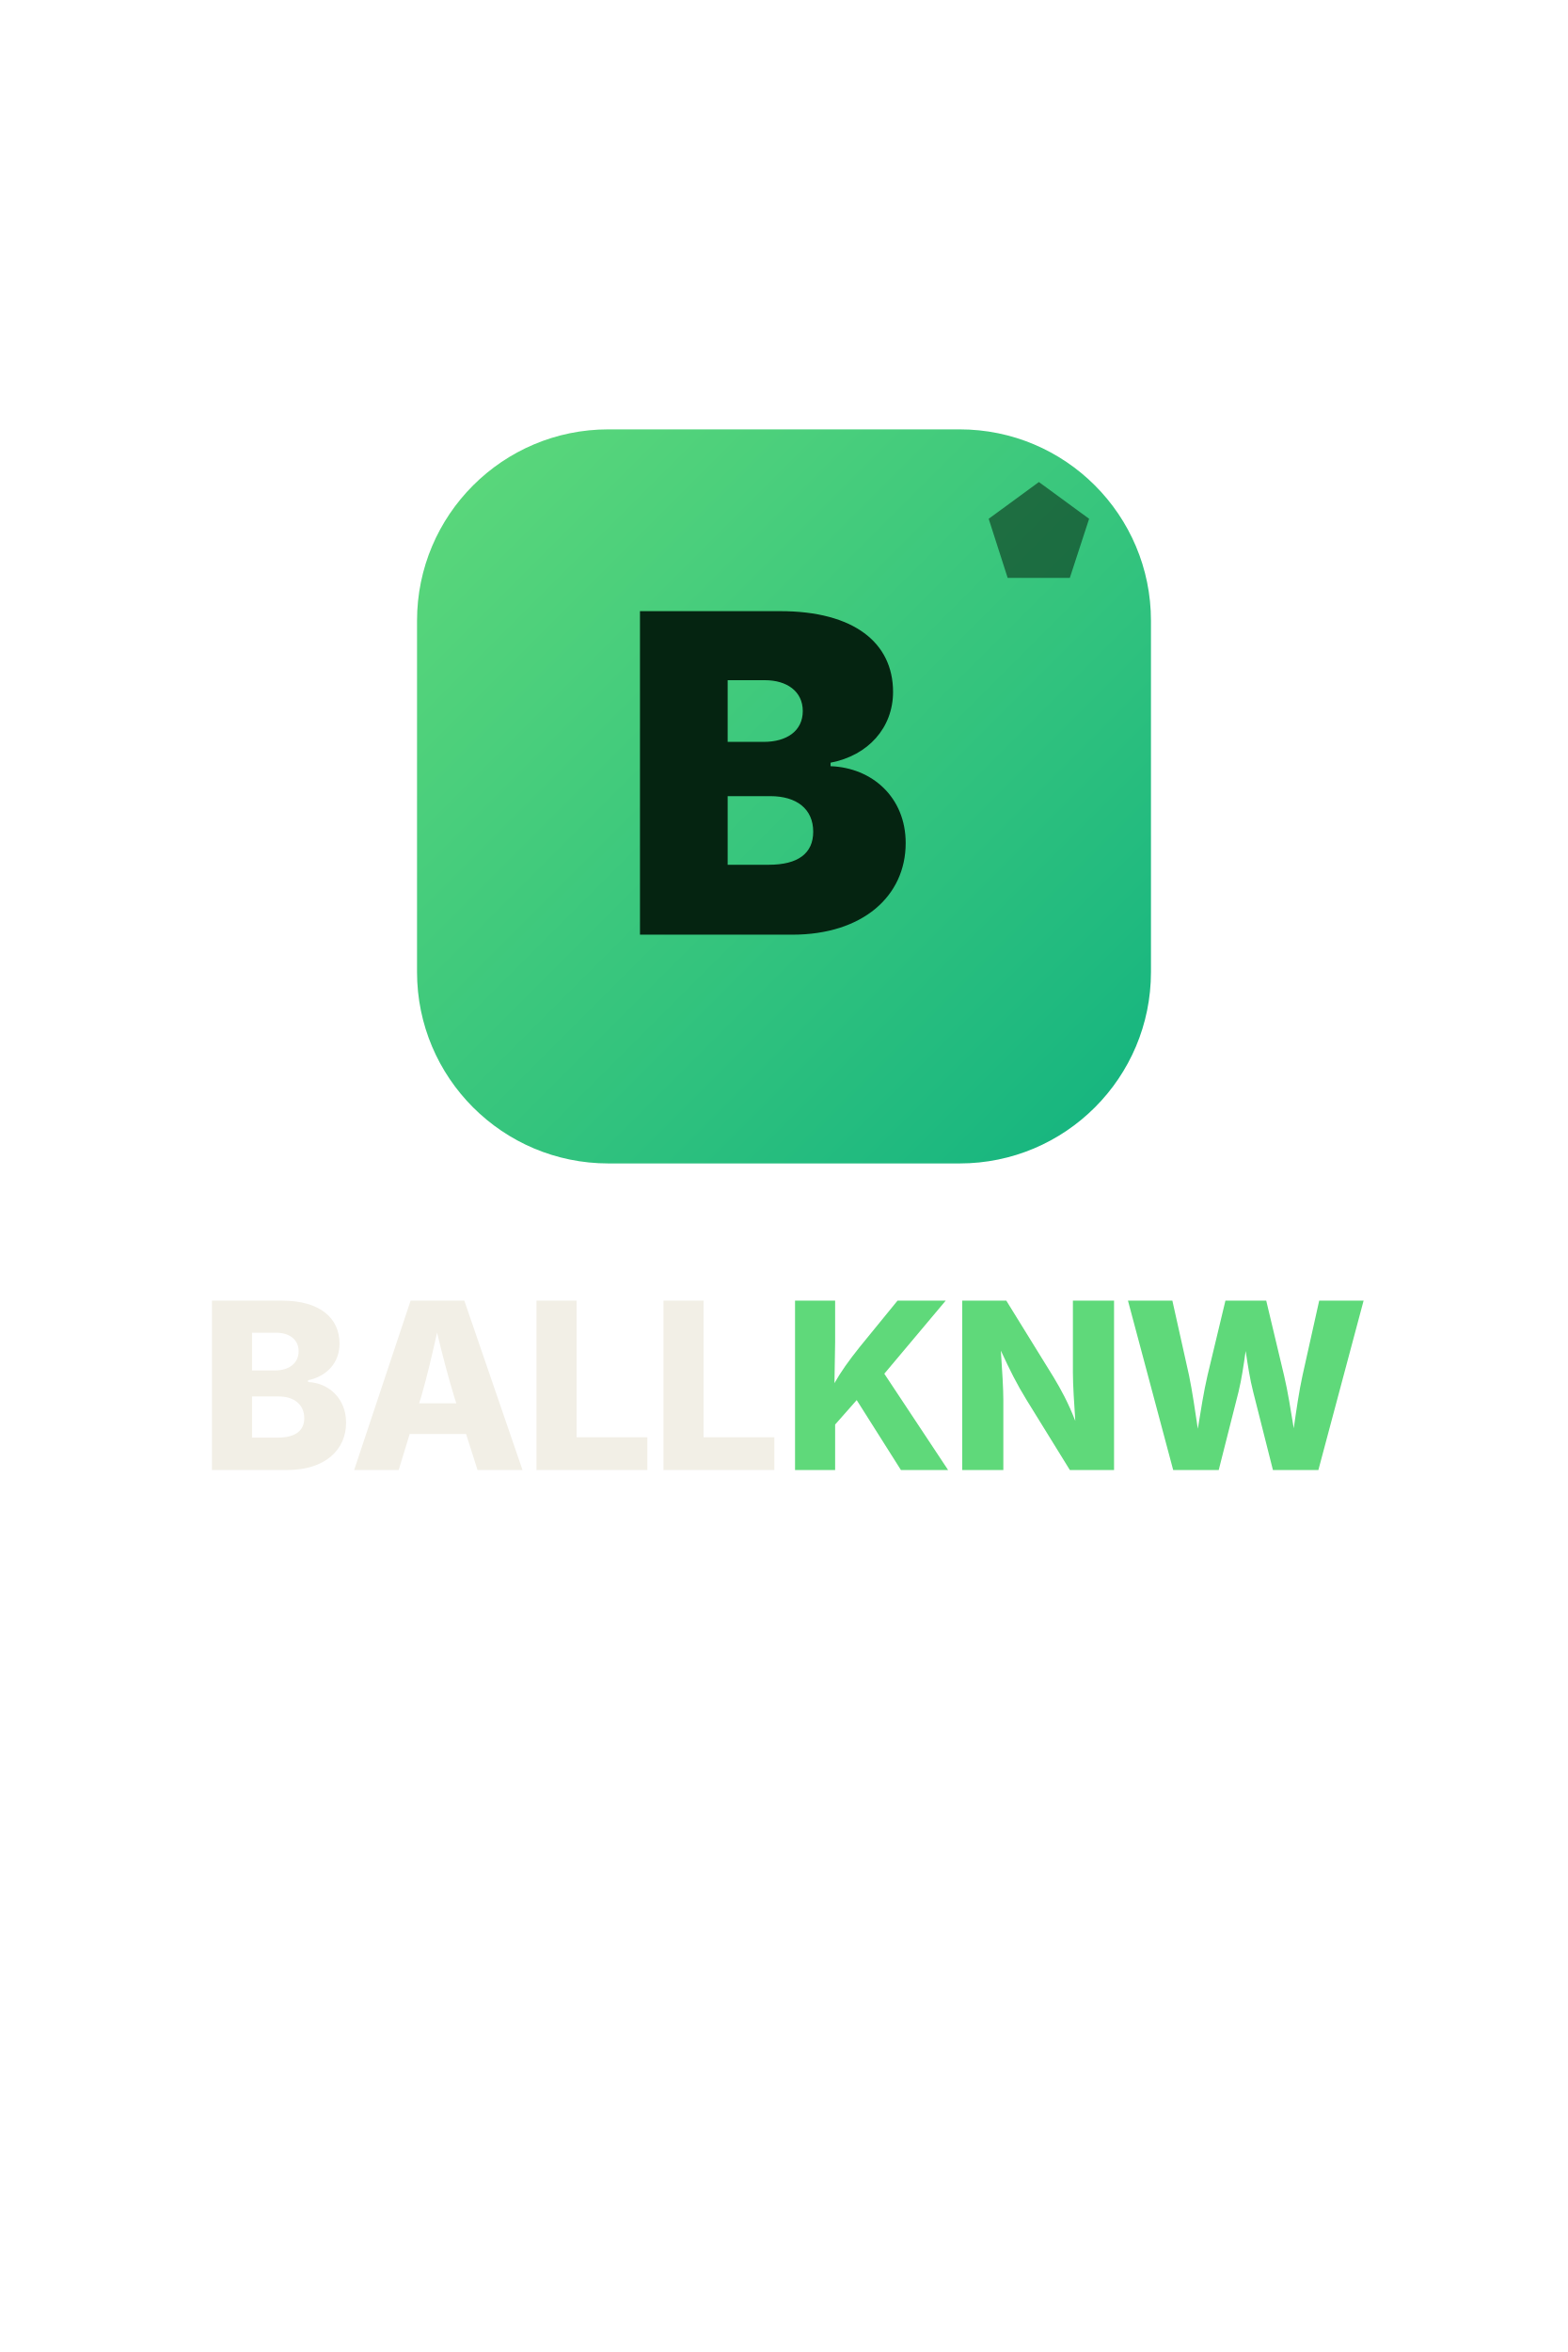
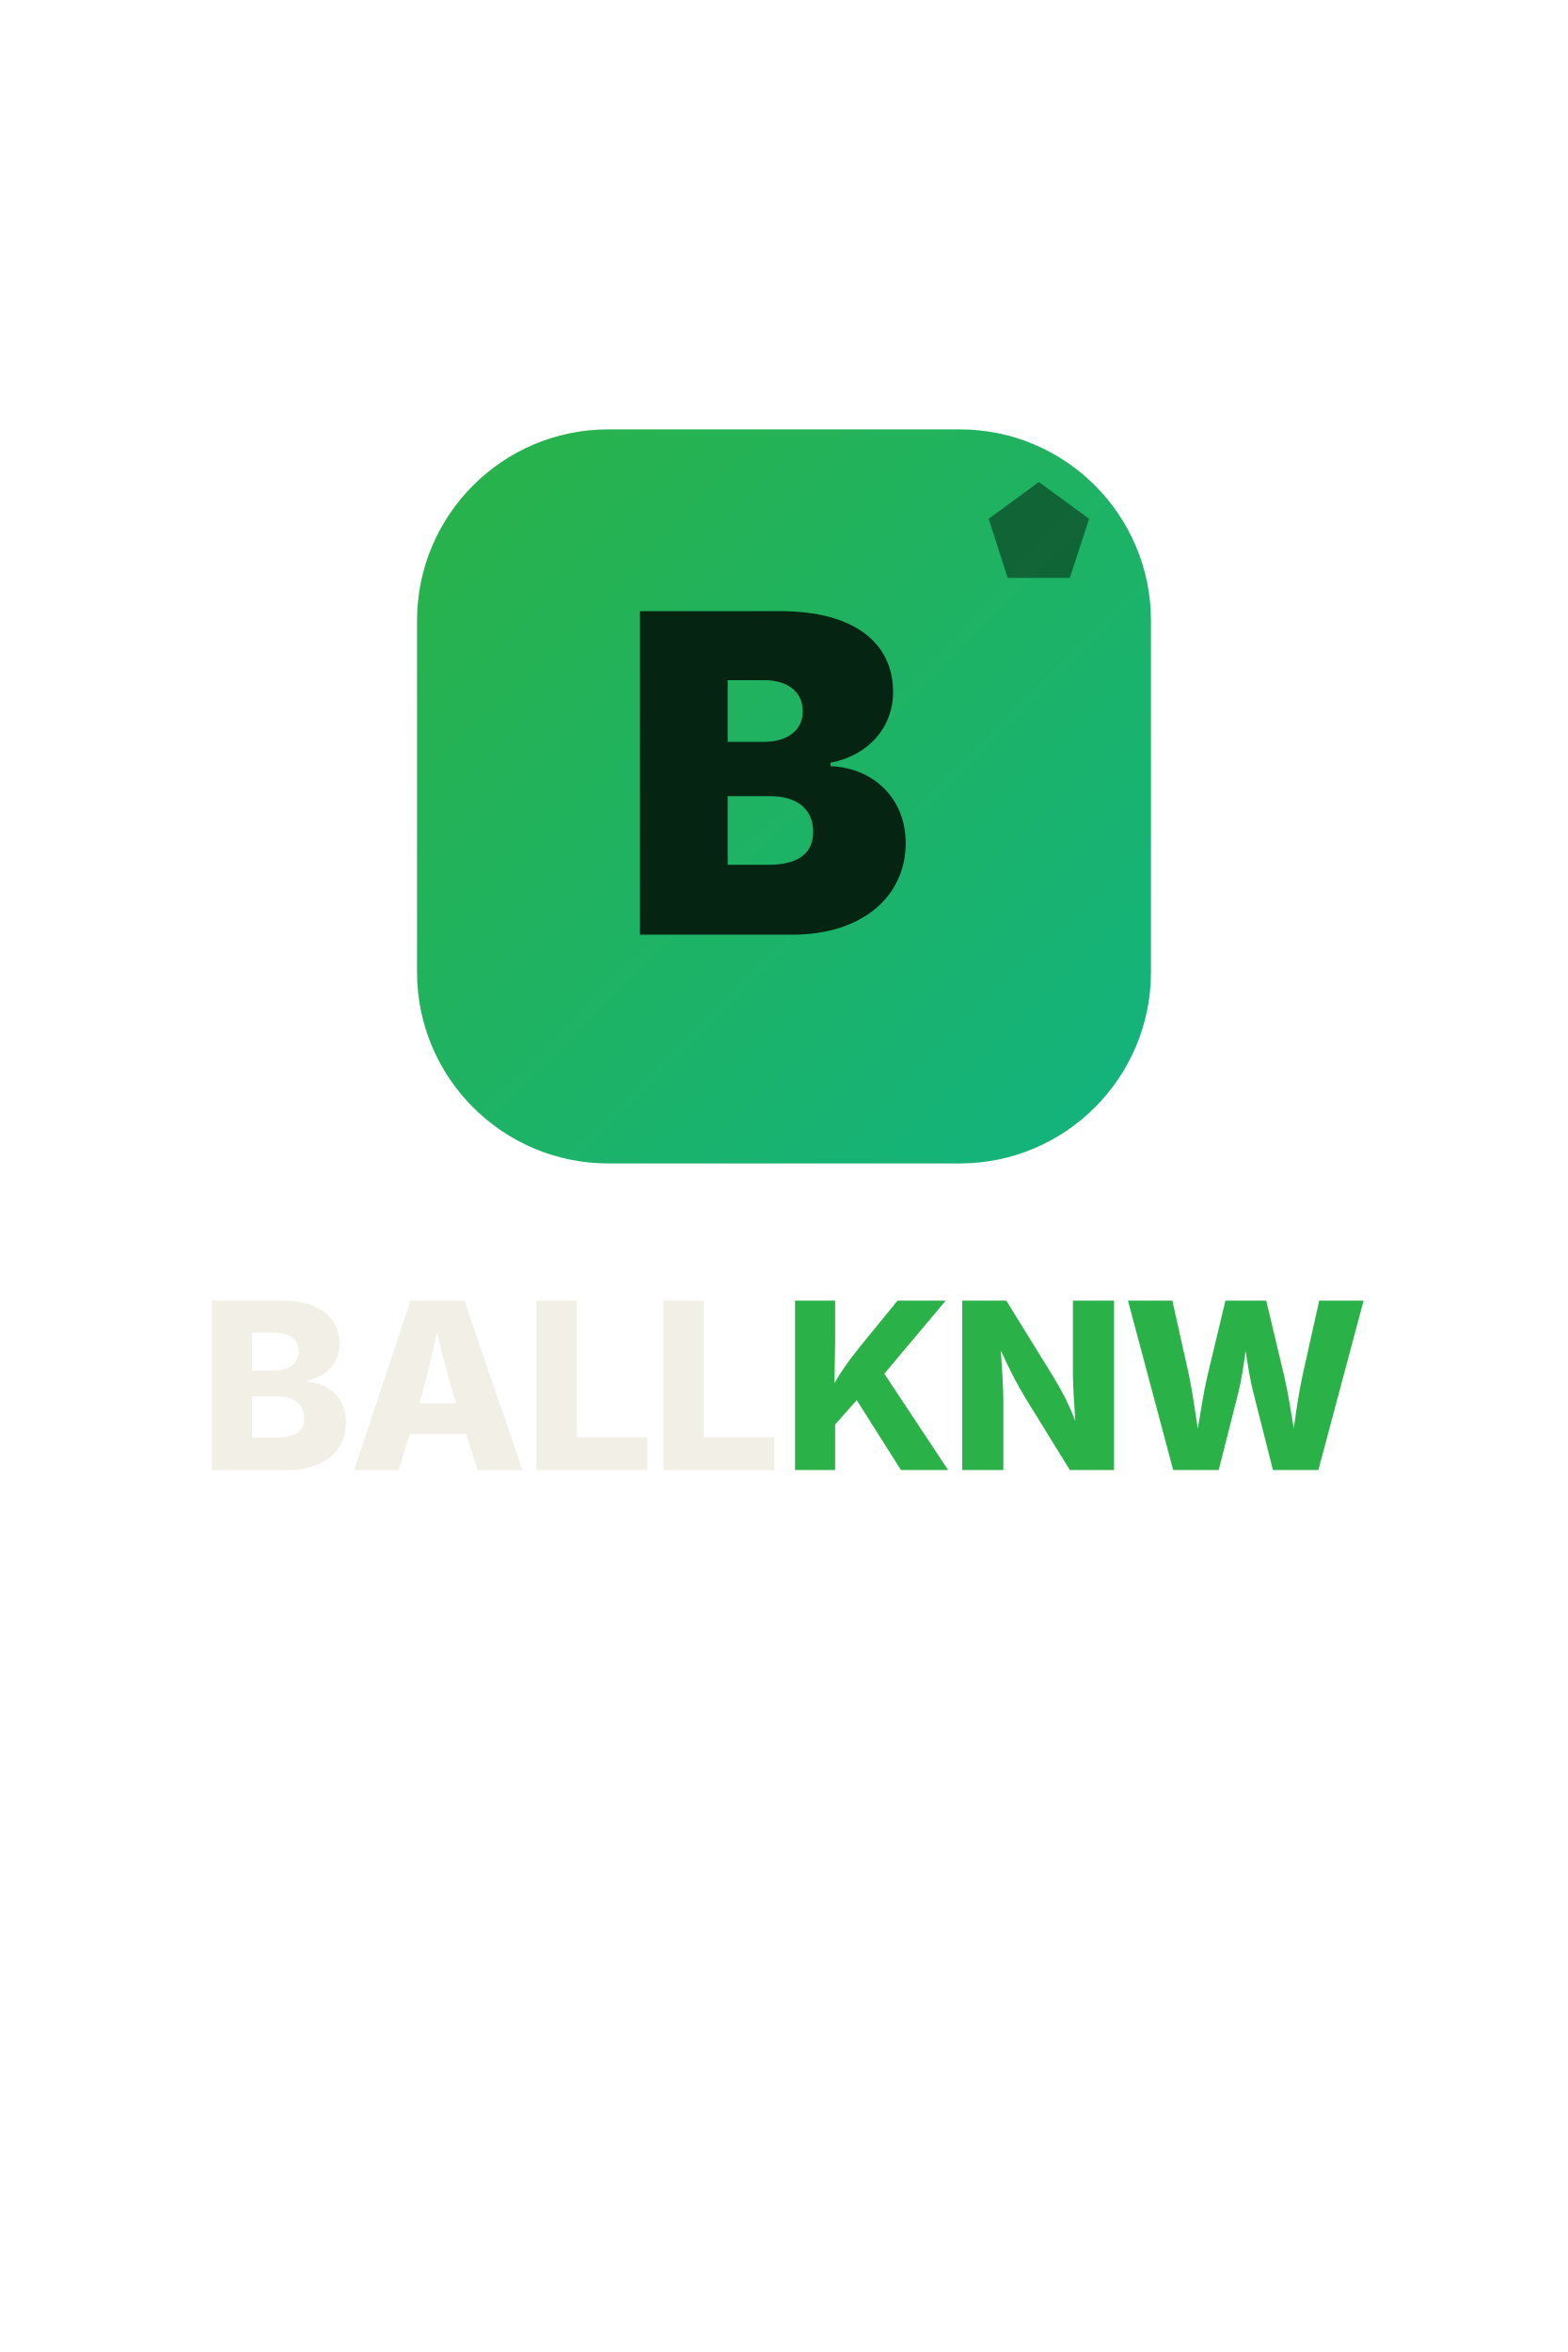
<svg xmlns="http://www.w3.org/2000/svg" viewBox="0 0 512 768">
  <defs>
    <linearGradient id="g" x1="0%" y1="0%" x2="100%" y2="100%">
-       <stop offset="0%" stop-color="#5fd97a" />
+       <stop offset="0%" stop-color="#2ab248" />
      <stop offset="100%" stop-color="#12b380" />
    </linearGradient>
  </defs>
  <rect x="136.2" y="140.2" width="239.7" height="239.7" rx="62.5" fill="url(#g)" />
  <text x="202.2" y="305.2" font-family="Inter, system-ui, sans-serif" font-weight="900" font-size="145.2" fill="#052411">B</text>
  <path d="M 339.3 157.4 L 355.7 169.4 L 349.4 188.7 L 329.1 188.7 L 322.9 169.4 Z" fill="#052411" opacity="0.55" />
-   <text x="256" y="480" text-anchor="middle" font-family="Inter, system-ui, sans-serif" font-weight="800" font-size="76" letter-spacing="-1.5" fill="#f2efe6">BALL<tspan fill="#5fd97a">KNW</tspan>
+   <text x="256" y="480" text-anchor="middle" font-family="Inter, system-ui, sans-serif" font-weight="800" font-size="76" letter-spacing="-1.5" fill="#f2efe6">BALL<tspan fill="#2ab248">KNW</tspan>
  </text>
</svg>
